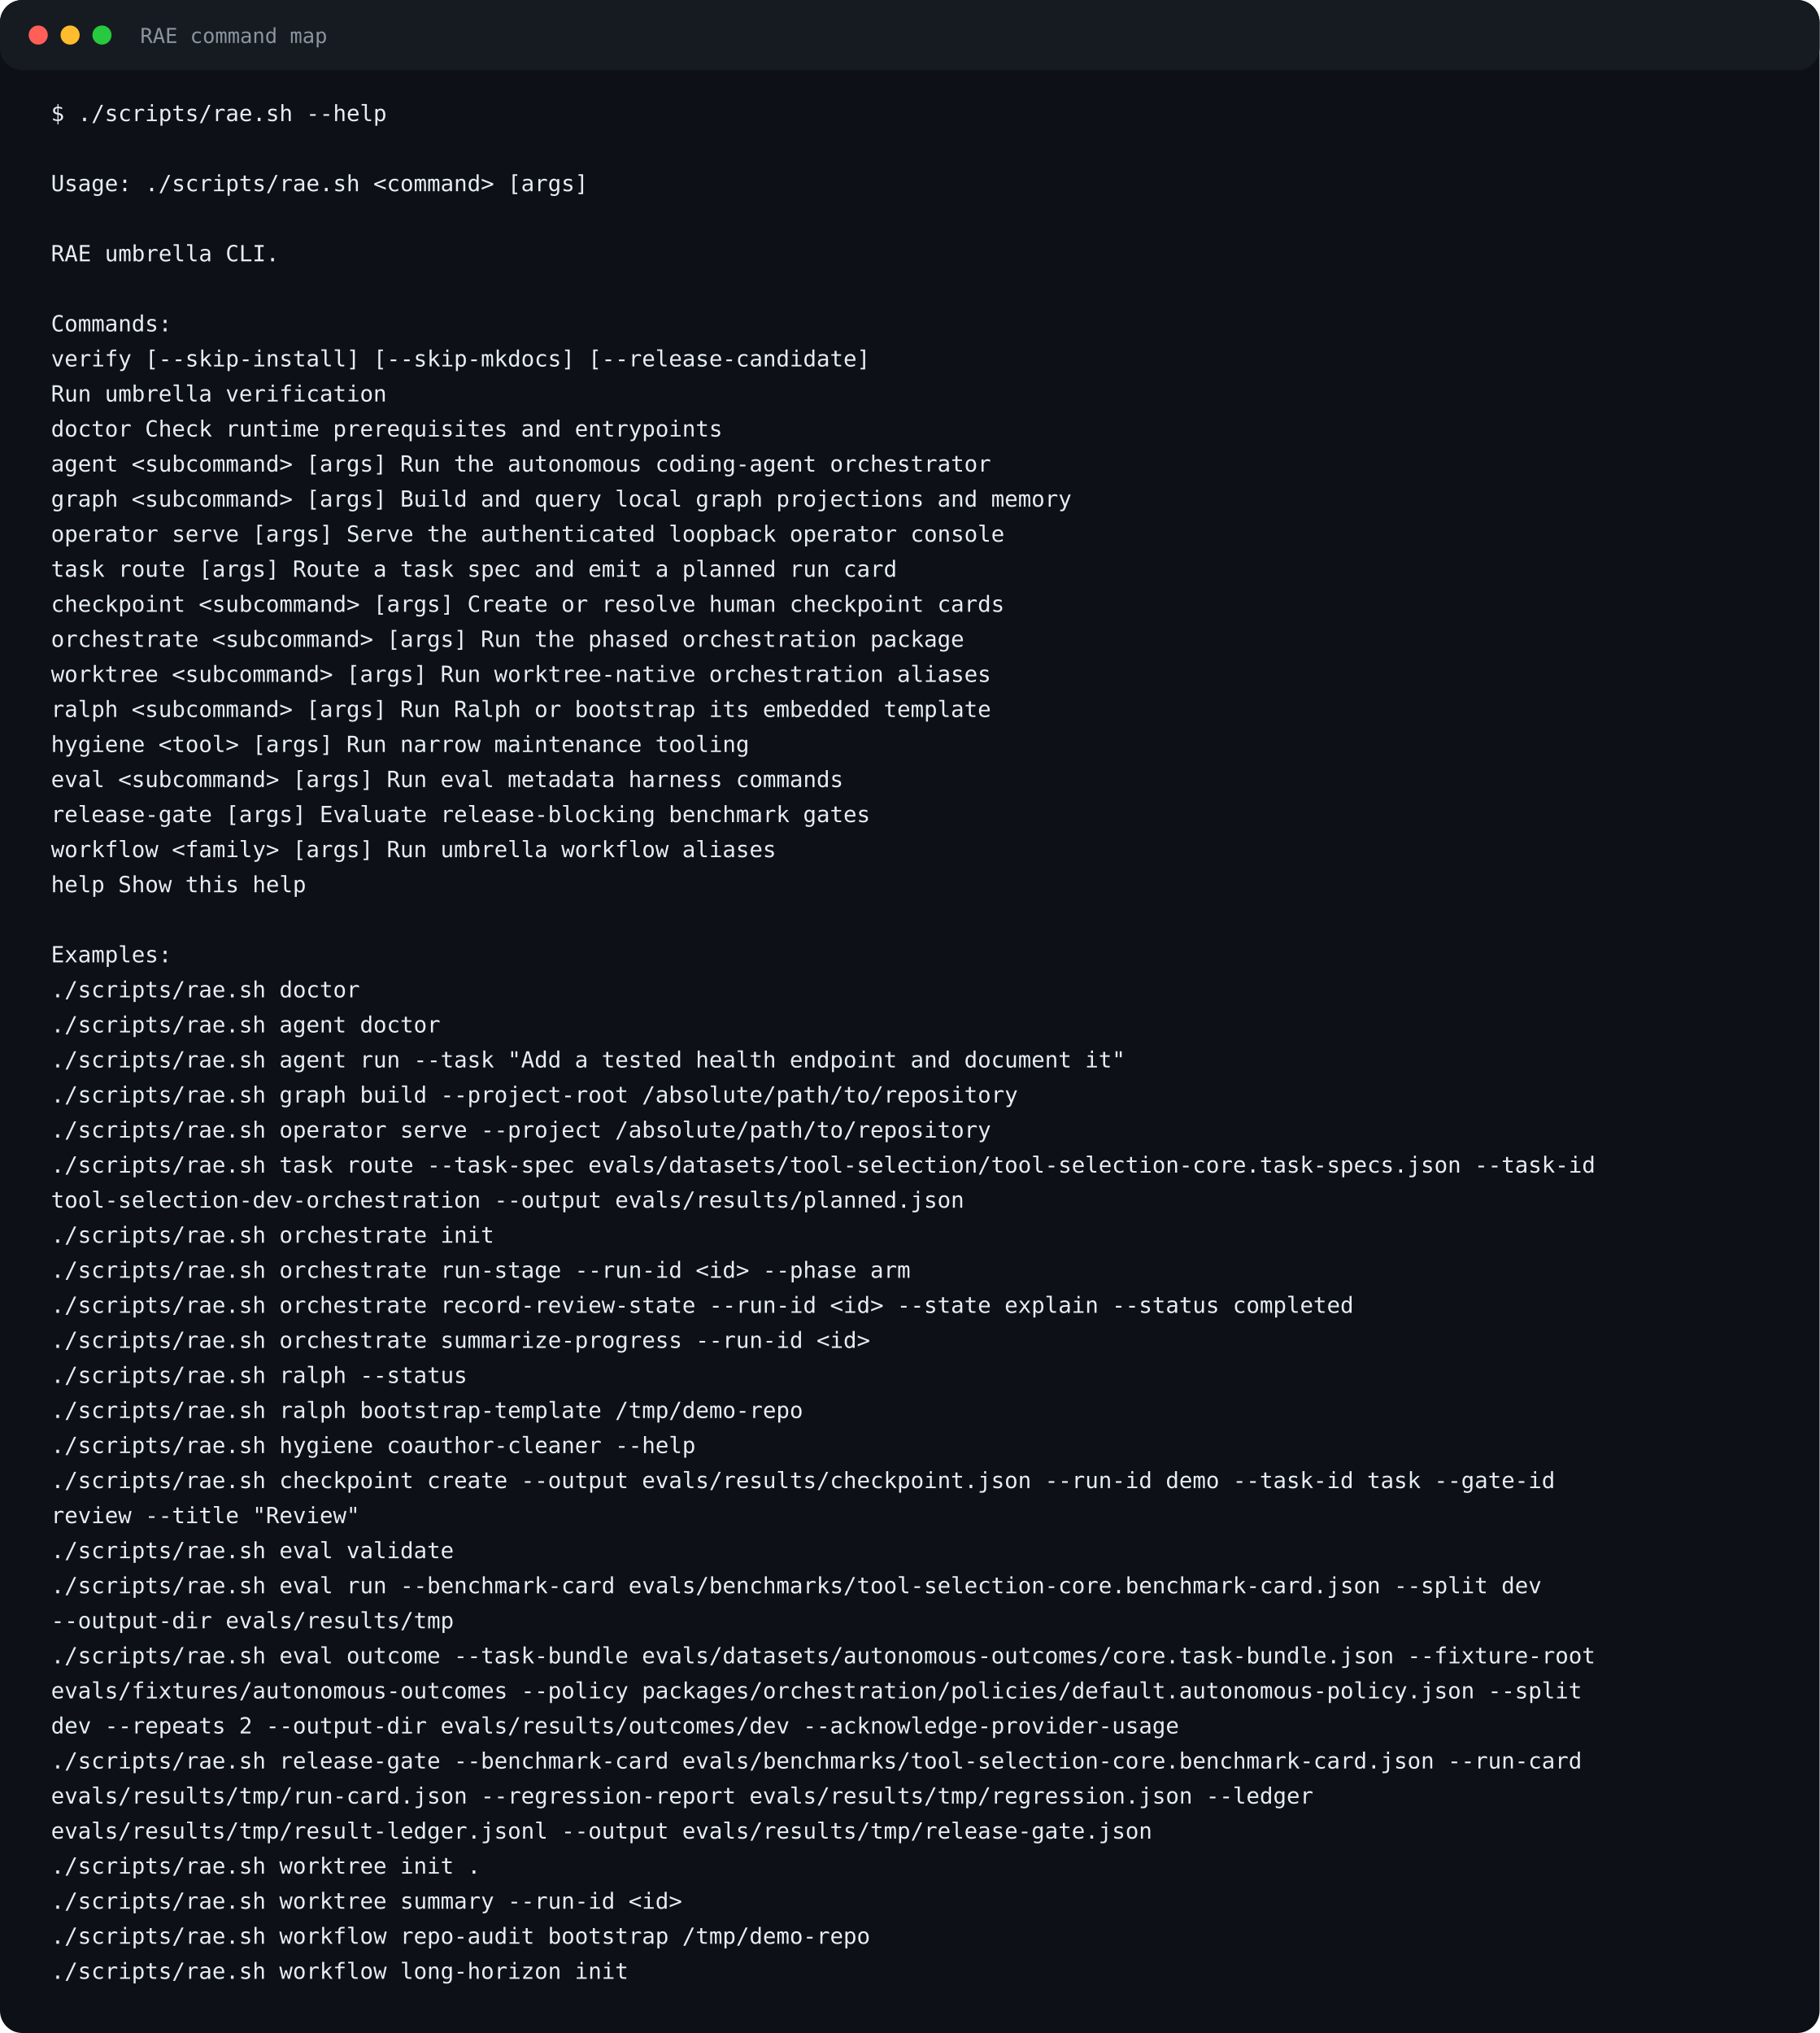
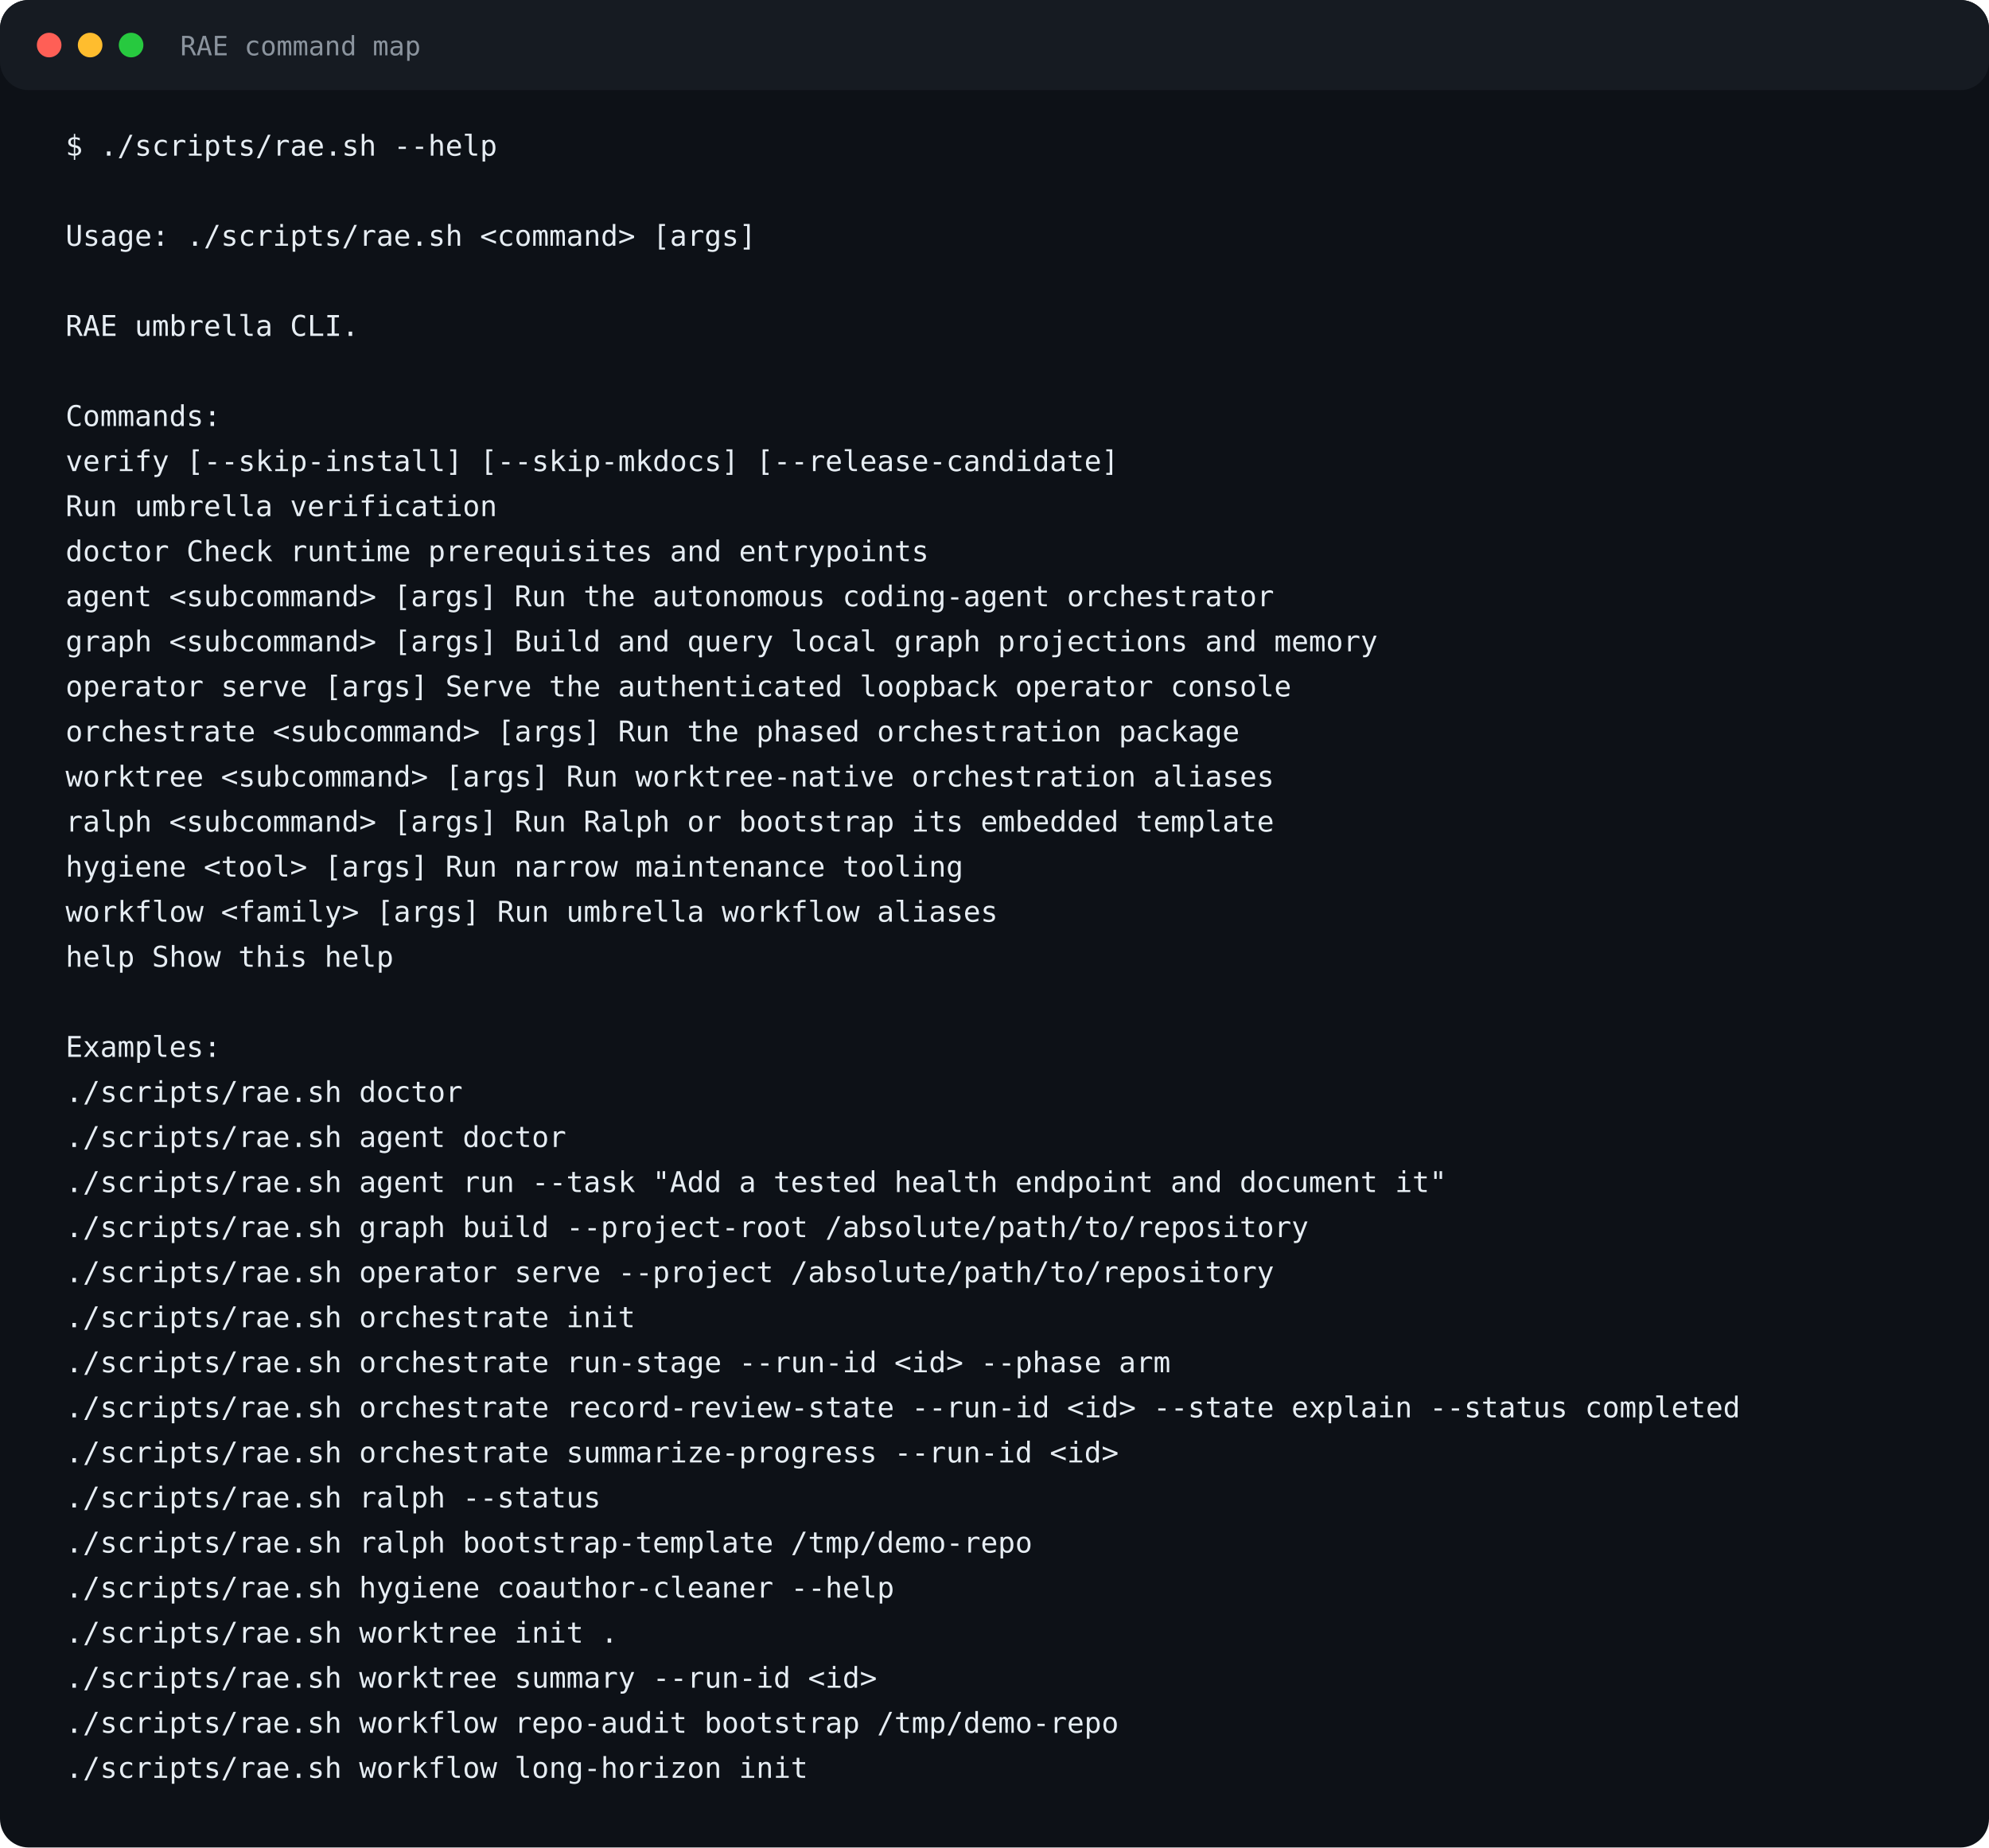
- <svg xmlns="http://www.w3.org/2000/svg" width="1142" height="1276" viewBox="0 0 1142 1276" role="img" aria-labelledby="title description">
+ <svg xmlns="http://www.w3.org/2000/svg" width="971" height="902" viewBox="0 0 971 902" role="img" aria-labelledby="title description">
  <style>
    .line { fill: #e6edf3; font: 14px ui-monospace, SFMono-Regular, Menlo, Consolas, monospace; }
    .chrome { fill: #8b949e; font: 13px ui-monospace, SFMono-Regular, Menlo, Consolas, monospace; }
  </style>
-   <rect width="1142" height="1276" rx="14" fill="#0d1117" />
-   <rect width="1142" height="44" rx="14" fill="#161b22" />
+   <rect width="971" height="902" rx="14" fill="#0d1117" />
+   <rect width="971" height="44" rx="14" fill="#161b22" />
  <circle cx="24" cy="22" r="6" fill="#ff5f56" />
  <circle cx="44" cy="22" r="6" fill="#ffbd2e" />
  <circle cx="64" cy="22" r="6" fill="#27c93f" />
  <text x="88" y="27" class="chrome">RAE command map</text>
  <text x="32" y="76" class="line">$ ./scripts/rae.sh --help</text>
  <text x="32" y="98" class="line" />
  <text x="32" y="120" class="line">Usage: ./scripts/rae.sh &lt;command&gt; [args]</text>
  <text x="32" y="142" class="line" />
  <text x="32" y="164" class="line">RAE umbrella CLI.</text>
  <text x="32" y="186" class="line" />
  <text x="32" y="208" class="line">Commands:</text>
  <text x="32" y="230" class="line">  verify [--skip-install] [--skip-mkdocs] [--release-candidate]</text>
  <text x="32" y="252" class="line">                                       Run umbrella verification</text>
  <text x="32" y="274" class="line">  doctor                               Check runtime prerequisites and entrypoints</text>
  <text x="32" y="296" class="line">  agent &lt;subcommand&gt; [args]            Run the autonomous coding-agent orchestrator</text>
  <text x="32" y="318" class="line">  graph &lt;subcommand&gt; [args]            Build and query local graph projections and memory</text>
  <text x="32" y="340" class="line">  operator serve [args]                Serve the authenticated loopback operator console</text>
-   <text x="32" y="362" class="line">  task route [args]                    Route a task spec and emit a planned run card</text>
-   <text x="32" y="384" class="line">  checkpoint &lt;subcommand&gt; [args]       Create or resolve human checkpoint cards</text>
-   <text x="32" y="406" class="line">  orchestrate &lt;subcommand&gt; [args]      Run the phased orchestration package</text>
-   <text x="32" y="428" class="line">  worktree &lt;subcommand&gt; [args]         Run worktree-native orchestration aliases</text>
-   <text x="32" y="450" class="line">  ralph &lt;subcommand&gt; [args]            Run Ralph or bootstrap its embedded template</text>
-   <text x="32" y="472" class="line">  hygiene &lt;tool&gt; [args]                Run narrow maintenance tooling</text>
-   <text x="32" y="494" class="line">  eval &lt;subcommand&gt; [args]             Run eval metadata harness commands</text>
-   <text x="32" y="516" class="line">  release-gate [args]                  Evaluate release-blocking benchmark gates</text>
-   <text x="32" y="538" class="line">  workflow &lt;family&gt; [args]             Run umbrella workflow aliases</text>
-   <text x="32" y="560" class="line">  help                                 Show this help</text>
-   <text x="32" y="582" class="line" />
-   <text x="32" y="604" class="line">Examples:</text>
-   <text x="32" y="626" class="line">  ./scripts/rae.sh doctor</text>
-   <text x="32" y="648" class="line">  ./scripts/rae.sh agent doctor</text>
-   <text x="32" y="670" class="line">  ./scripts/rae.sh agent run --task "Add a tested health endpoint and document it"</text>
-   <text x="32" y="692" class="line">  ./scripts/rae.sh graph build --project-root /absolute/path/to/repository</text>
-   <text x="32" y="714" class="line">  ./scripts/rae.sh operator serve --project /absolute/path/to/repository</text>
-   <text x="32" y="736" class="line">  ./scripts/rae.sh task route --task-spec evals/datasets/tool-selection/tool-selection-core.task-specs.json --task-id </text>
-   <text x="32" y="758" class="line">    tool-selection-dev-orchestration --output evals/results/planned.json</text>
-   <text x="32" y="780" class="line">  ./scripts/rae.sh orchestrate init</text>
-   <text x="32" y="802" class="line">  ./scripts/rae.sh orchestrate run-stage --run-id &lt;id&gt; --phase arm</text>
-   <text x="32" y="824" class="line">  ./scripts/rae.sh orchestrate record-review-state --run-id &lt;id&gt; --state explain --status completed</text>
-   <text x="32" y="846" class="line">  ./scripts/rae.sh orchestrate summarize-progress --run-id &lt;id&gt;</text>
-   <text x="32" y="868" class="line">  ./scripts/rae.sh ralph --status</text>
-   <text x="32" y="890" class="line">  ./scripts/rae.sh ralph bootstrap-template /tmp/demo-repo</text>
-   <text x="32" y="912" class="line">  ./scripts/rae.sh hygiene coauthor-cleaner --help</text>
-   <text x="32" y="934" class="line">  ./scripts/rae.sh checkpoint create --output evals/results/checkpoint.json --run-id demo --task-id task --gate-id </text>
-   <text x="32" y="956" class="line">    review --title "Review"</text>
-   <text x="32" y="978" class="line">  ./scripts/rae.sh eval validate</text>
-   <text x="32" y="1000" class="line">  ./scripts/rae.sh eval run --benchmark-card evals/benchmarks/tool-selection-core.benchmark-card.json --split dev </text>
-   <text x="32" y="1022" class="line">    --output-dir evals/results/tmp</text>
-   <text x="32" y="1044" class="line">  ./scripts/rae.sh eval outcome --task-bundle evals/datasets/autonomous-outcomes/core.task-bundle.json --fixture-root </text>
-   <text x="32" y="1066" class="line">    evals/fixtures/autonomous-outcomes --policy packages/orchestration/policies/default.autonomous-policy.json --split</text>
-   <text x="32" y="1088" class="line">     dev --repeats 2 --output-dir evals/results/outcomes/dev --acknowledge-provider-usage</text>
-   <text x="32" y="1110" class="line">  ./scripts/rae.sh release-gate --benchmark-card evals/benchmarks/tool-selection-core.benchmark-card.json --run-card </text>
-   <text x="32" y="1132" class="line">    evals/results/tmp/run-card.json --regression-report evals/results/tmp/regression.json --ledger </text>
-   <text x="32" y="1154" class="line">    evals/results/tmp/result-ledger.jsonl --output evals/results/tmp/release-gate.json</text>
-   <text x="32" y="1176" class="line">  ./scripts/rae.sh worktree init .</text>
-   <text x="32" y="1198" class="line">  ./scripts/rae.sh worktree summary --run-id &lt;id&gt;</text>
-   <text x="32" y="1220" class="line">  ./scripts/rae.sh workflow repo-audit bootstrap /tmp/demo-repo</text>
-   <text x="32" y="1242" class="line">  ./scripts/rae.sh workflow long-horizon init</text>
+   <text x="32" y="362" class="line">  orchestrate &lt;subcommand&gt; [args]      Run the phased orchestration package</text>
+   <text x="32" y="384" class="line">  worktree &lt;subcommand&gt; [args]         Run worktree-native orchestration aliases</text>
+   <text x="32" y="406" class="line">  ralph &lt;subcommand&gt; [args]            Run Ralph or bootstrap its embedded template</text>
+   <text x="32" y="428" class="line">  hygiene &lt;tool&gt; [args]                Run narrow maintenance tooling</text>
+   <text x="32" y="450" class="line">  workflow &lt;family&gt; [args]             Run umbrella workflow aliases</text>
+   <text x="32" y="472" class="line">  help                                 Show this help</text>
+   <text x="32" y="494" class="line" />
+   <text x="32" y="516" class="line">Examples:</text>
+   <text x="32" y="538" class="line">  ./scripts/rae.sh doctor</text>
+   <text x="32" y="560" class="line">  ./scripts/rae.sh agent doctor</text>
+   <text x="32" y="582" class="line">  ./scripts/rae.sh agent run --task "Add a tested health endpoint and document it"</text>
+   <text x="32" y="604" class="line">  ./scripts/rae.sh graph build --project-root /absolute/path/to/repository</text>
+   <text x="32" y="626" class="line">  ./scripts/rae.sh operator serve --project /absolute/path/to/repository</text>
+   <text x="32" y="648" class="line">  ./scripts/rae.sh orchestrate init</text>
+   <text x="32" y="670" class="line">  ./scripts/rae.sh orchestrate run-stage --run-id &lt;id&gt; --phase arm</text>
+   <text x="32" y="692" class="line">  ./scripts/rae.sh orchestrate record-review-state --run-id &lt;id&gt; --state explain --status completed</text>
+   <text x="32" y="714" class="line">  ./scripts/rae.sh orchestrate summarize-progress --run-id &lt;id&gt;</text>
+   <text x="32" y="736" class="line">  ./scripts/rae.sh ralph --status</text>
+   <text x="32" y="758" class="line">  ./scripts/rae.sh ralph bootstrap-template /tmp/demo-repo</text>
+   <text x="32" y="780" class="line">  ./scripts/rae.sh hygiene coauthor-cleaner --help</text>
+   <text x="32" y="802" class="line">  ./scripts/rae.sh worktree init .</text>
+   <text x="32" y="824" class="line">  ./scripts/rae.sh worktree summary --run-id &lt;id&gt;</text>
+   <text x="32" y="846" class="line">  ./scripts/rae.sh workflow repo-audit bootstrap /tmp/demo-repo</text>
+   <text x="32" y="868" class="line">  ./scripts/rae.sh workflow long-horizon init</text>
</svg>
